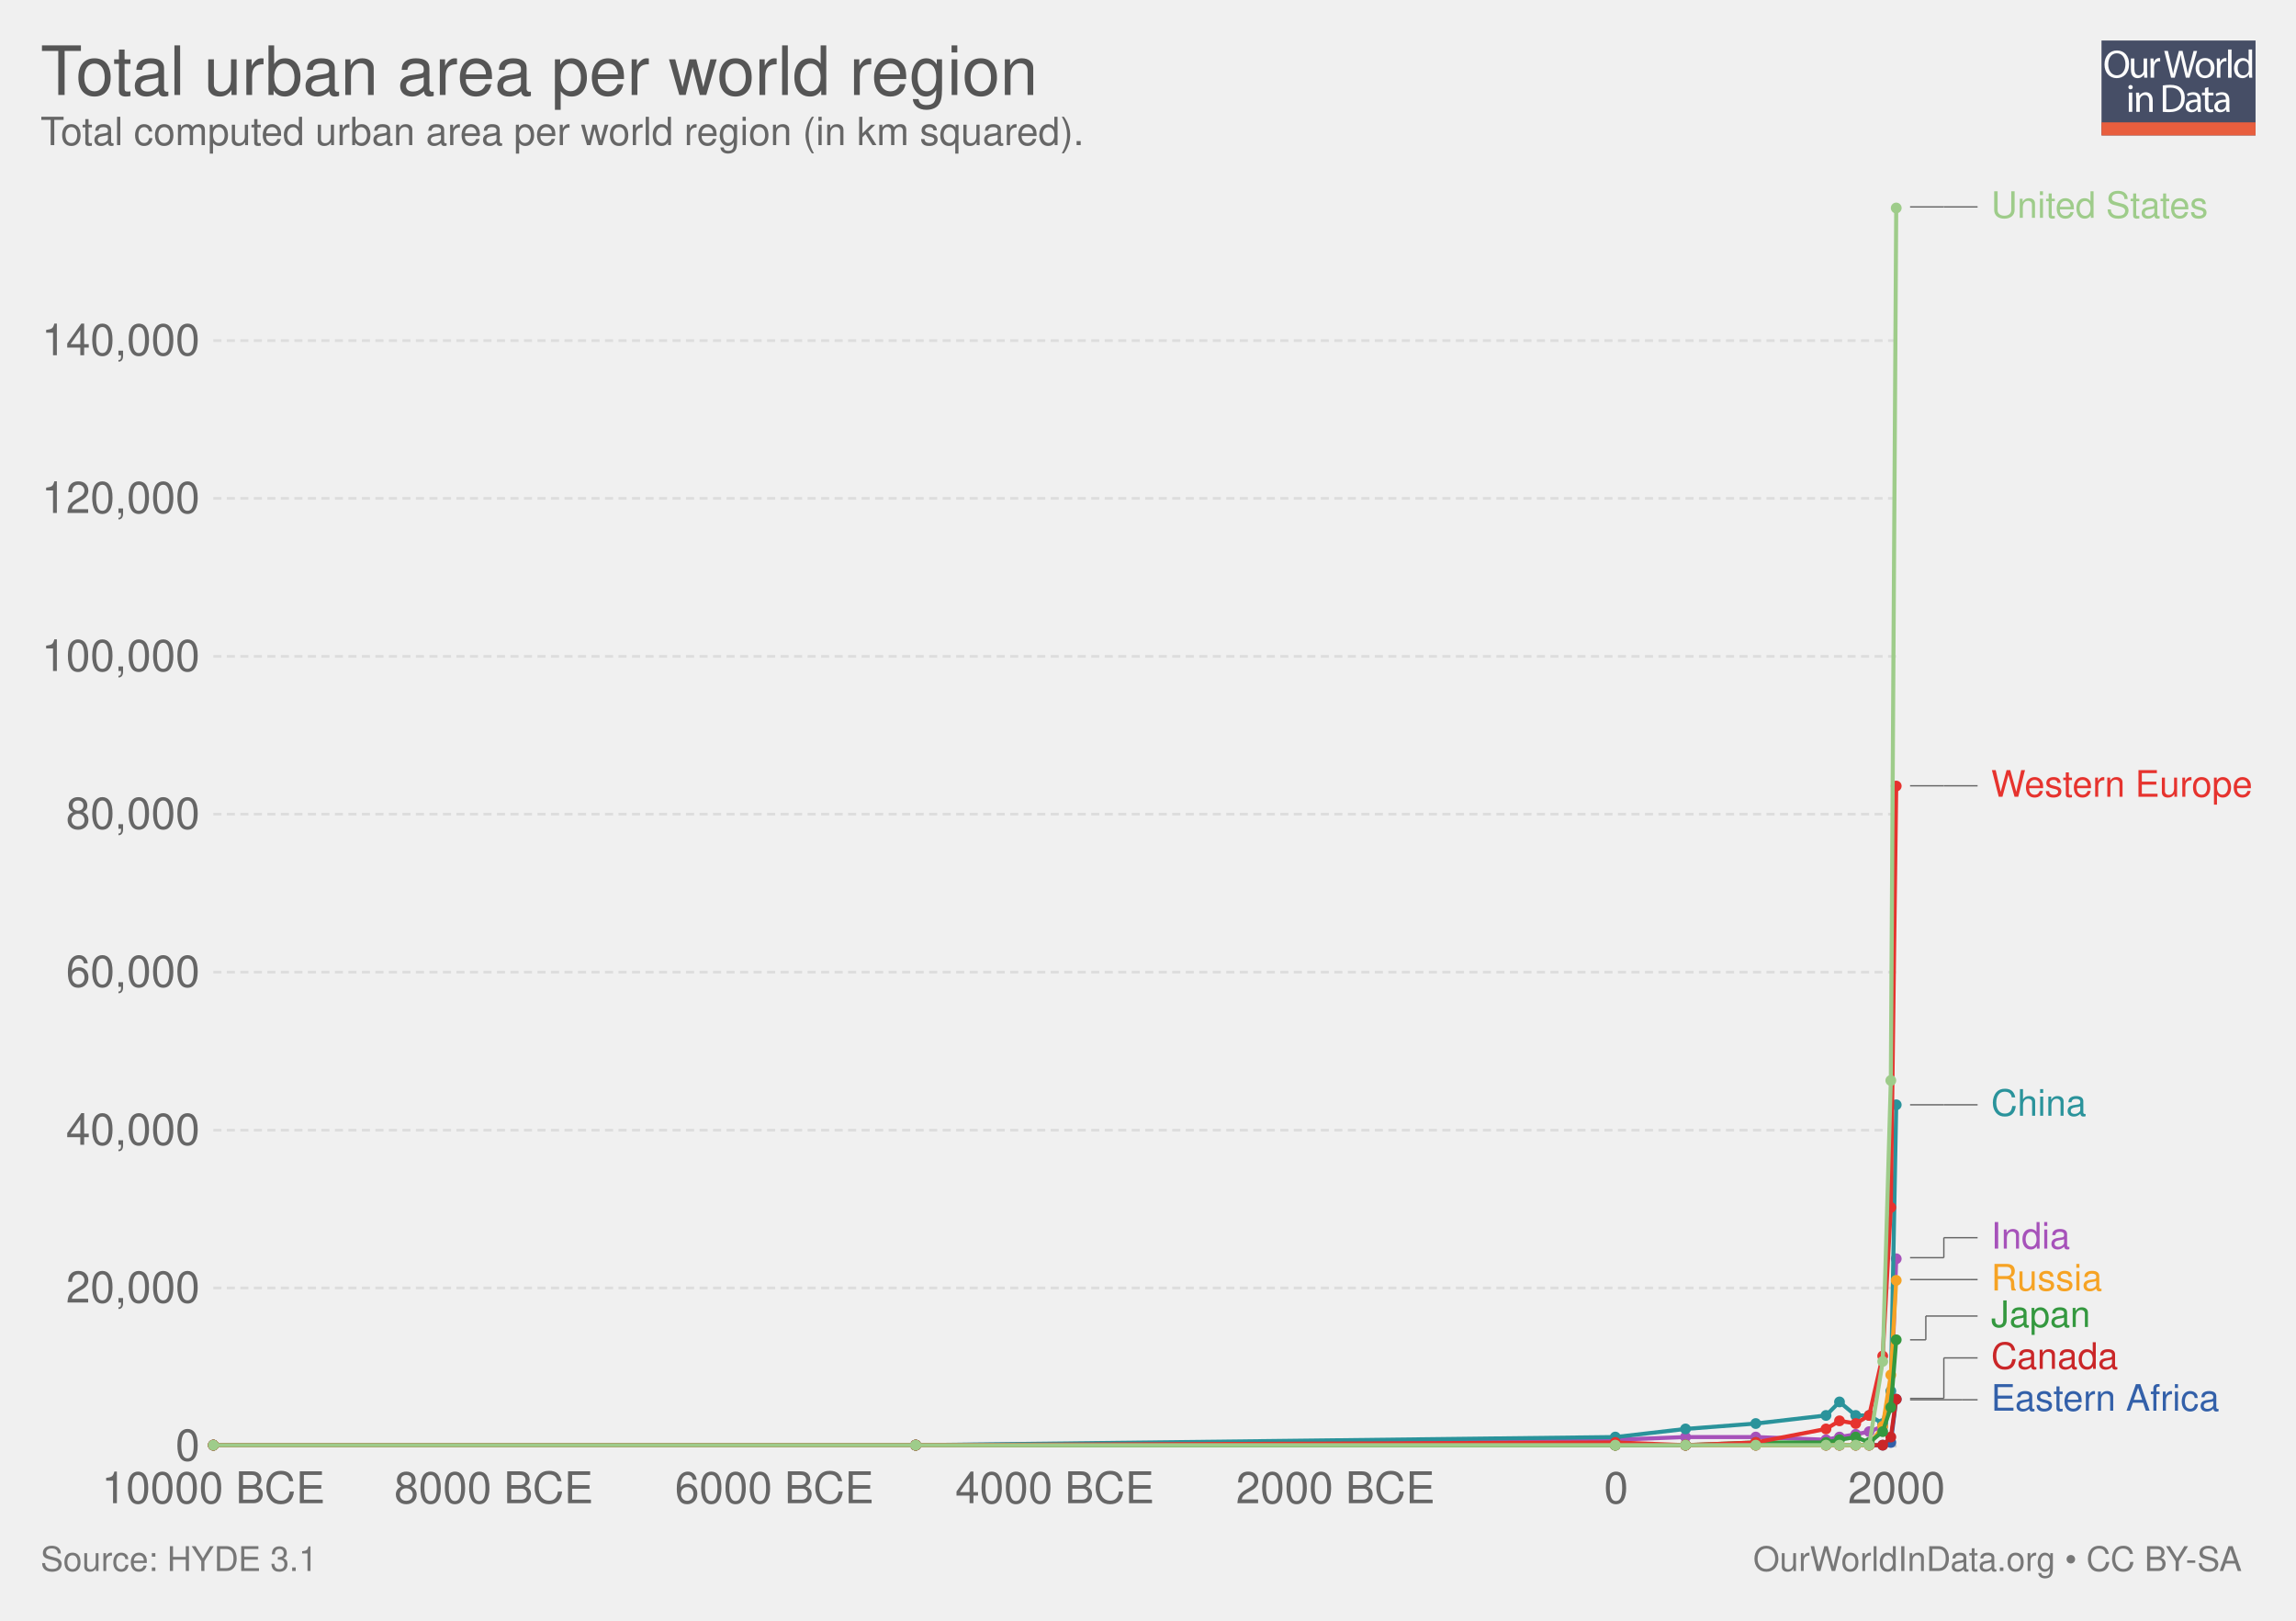
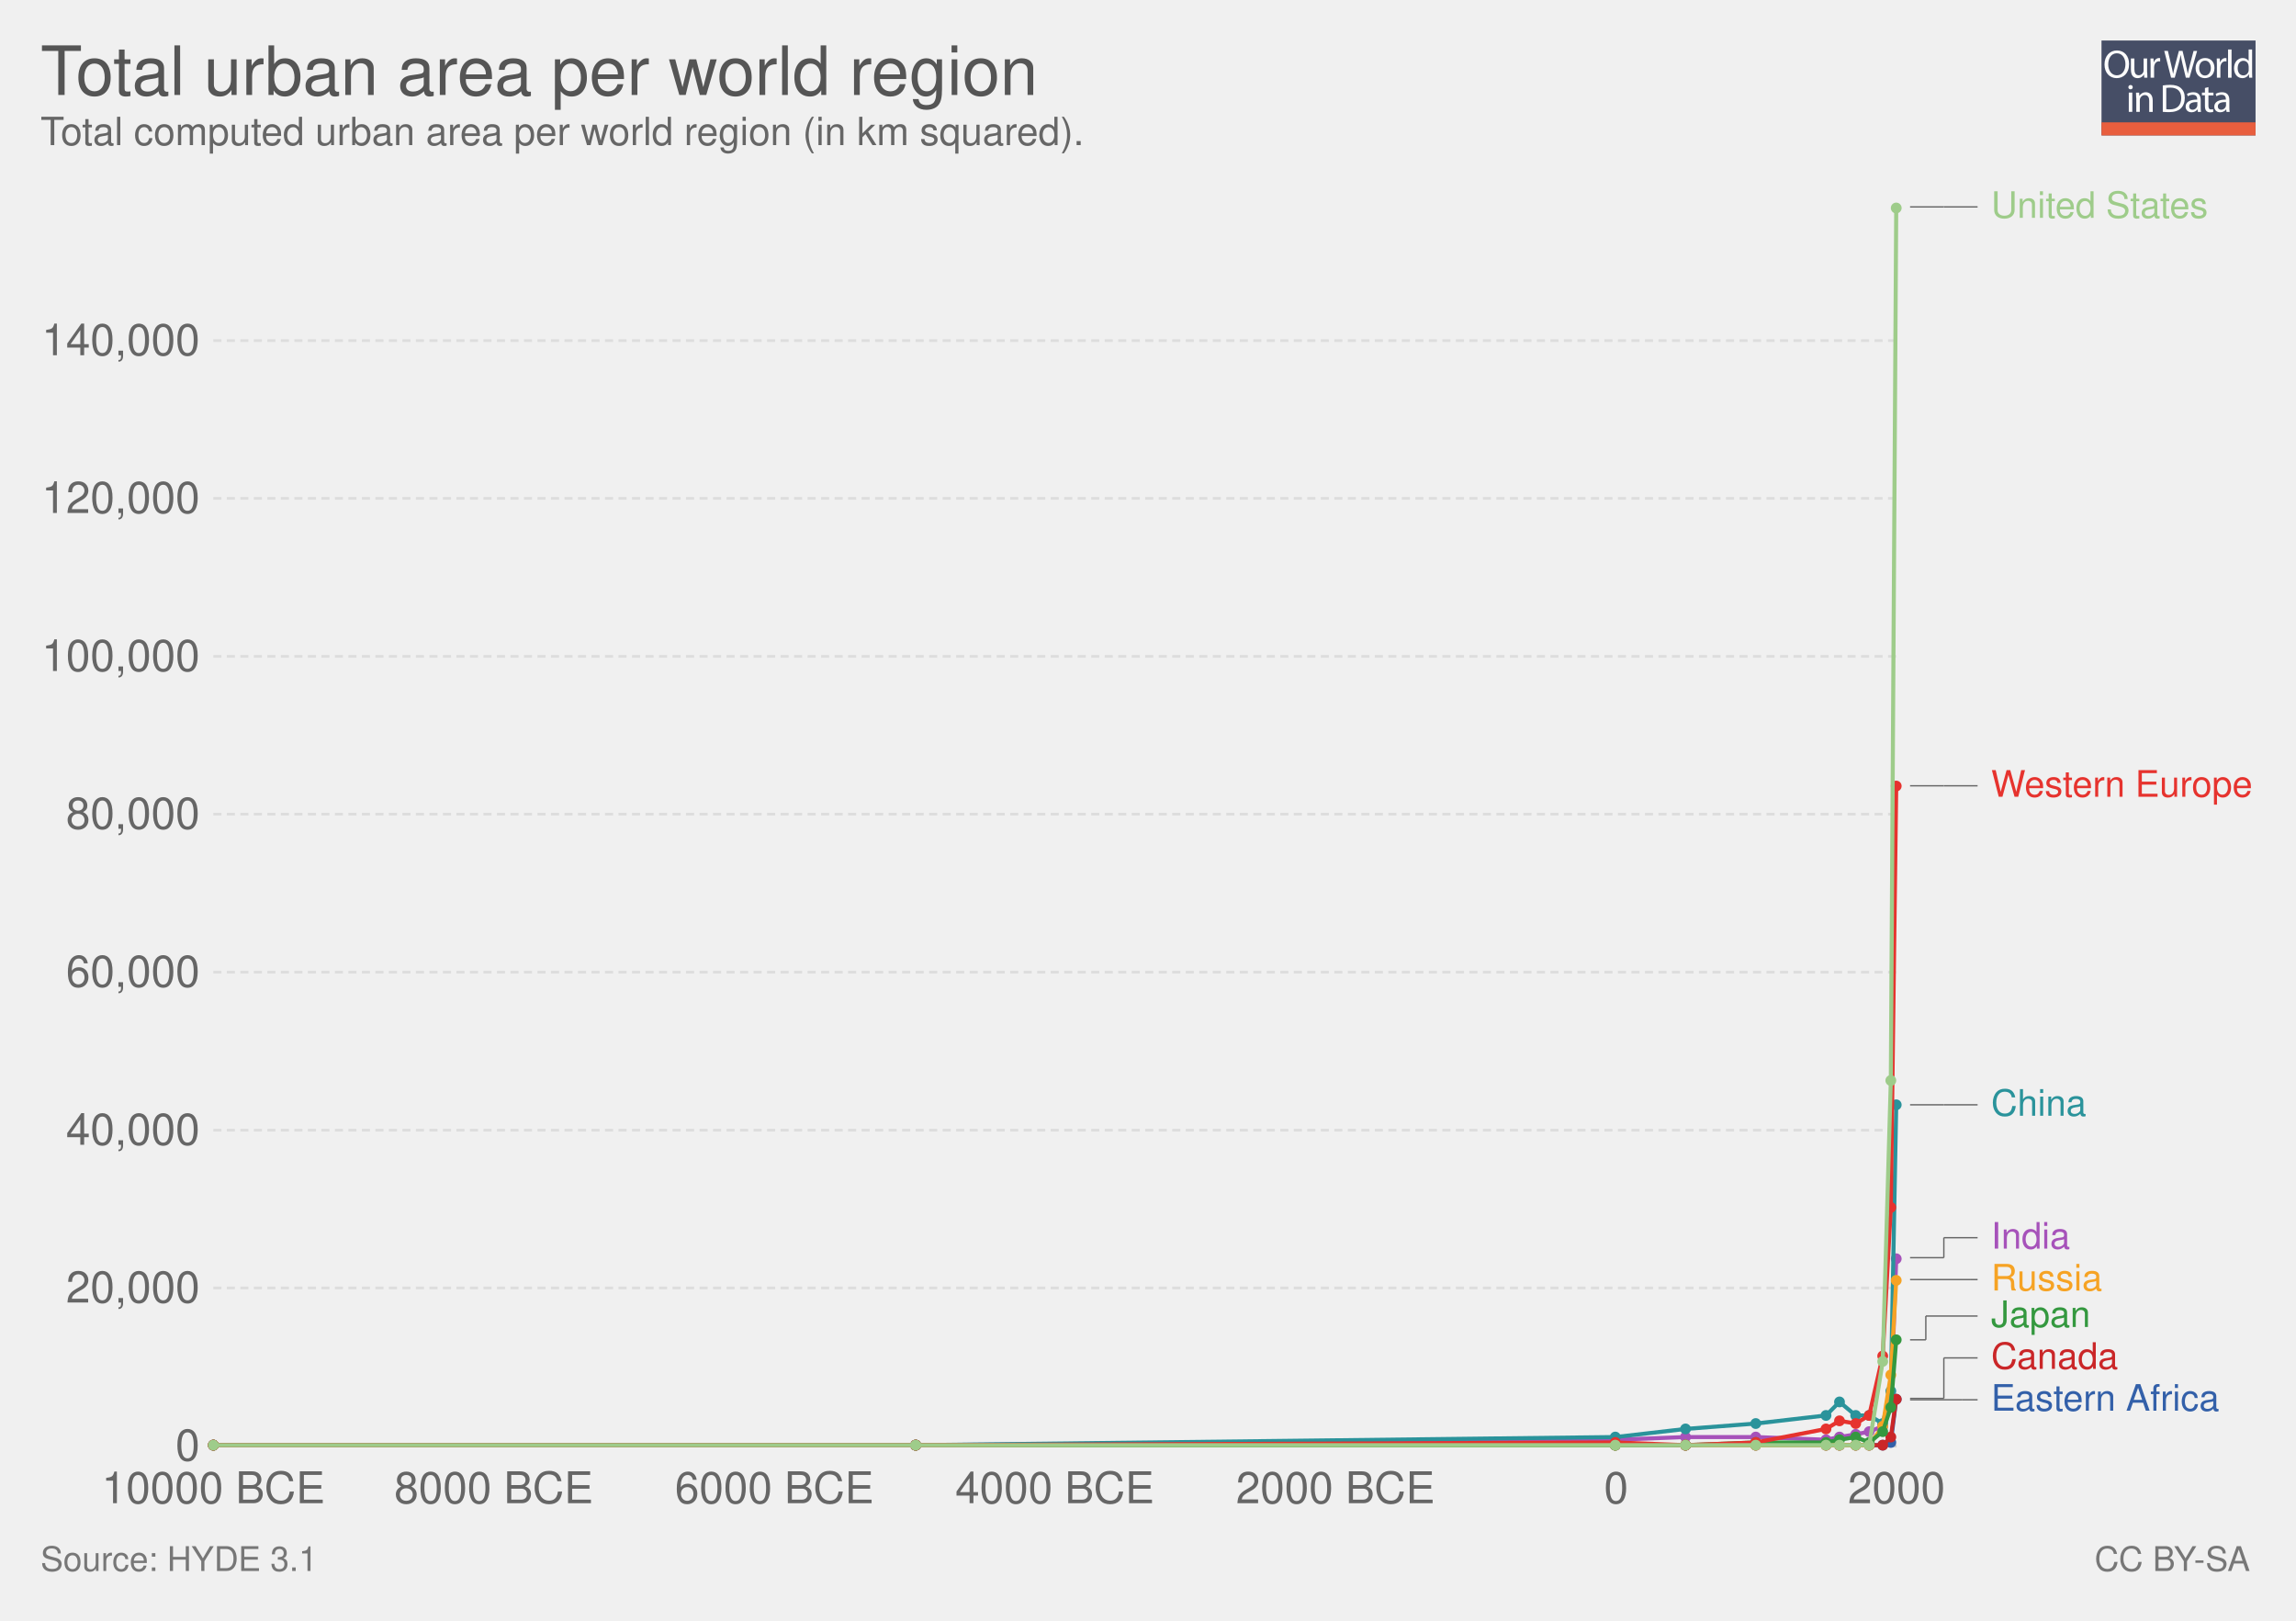
<svg xmlns="http://www.w3.org/2000/svg" xmlns:xlink="http://www.w3.org/1999/xlink" version="1.1" style="font-family: 'Helvetica Neue', Helvetica, Arial, sans-serif; font-size: 18px; background-color: white; text-rendering: optimizeLegibility; -webkit-font-smoothing: antialiased;" width="850" height="600">
  <g class="ChartTab">
    <g class="HeaderView">
      <g opacity="0.8" transform="translate(778, 15) scale(0.27)">
        <a xlink:href="https://ourworldindata.org" target="_blank">
          <g>
            <rect x="0" y="0" fill="#1B2543" width="211.2" height="130.1" />
            <rect x="0" y="112.2" fill="#E63912" width="211.2" height="17.9" />
            <g>
              <rect x="1.2" y="12.3" fill="none" width="210.2" height="99.2" />
              <path fill="#FFFFFF" d="M37.8,32.2c0,12.7-7.7,19.4-17.1,19.4c-9.7,0-16.6-7.5-16.6-18.7c0-11.7,7.3-19.3,17.1-19.3 C31.3,13.7,37.8,21.3,37.8,32.2z M9.2,32.8c0,7.9,4.3,14.9,11.8,14.9c7.5,0,11.8-6.9,11.8-15.3c0-7.3-3.8-14.9-11.8-14.9 C13.1,17.5,9.2,24.8,9.2,32.8z" />
              <path fill="#FFFFFF" d="M62.7,43.8c0,2.7,0.1,5.1,0.2,7.2h-4.3l-0.3-4.3h-0.1c-1.3,2.1-4,4.9-8.8,4.9c-4.2,0-9.1-2.3-9.1-11.6 V24.6h4.8v14.6c0,5,1.5,8.4,5.9,8.4c3.2,0,5.5-2.2,6.3-4.4c0.3-0.7,0.4-1.6,0.4-2.5V24.6h4.8V43.8z" />
              <path fill="#FFFFFF" d="M67.3,32.8c0-3.1-0.1-5.8-0.2-8.2h4.2l0.2,5.2h0.2c1.2-3.5,4.1-5.8,7.3-5.8c0.5,0,0.9,0.1,1.4,0.2v4.5 c-0.5-0.1-1-0.2-1.6-0.2c-3.4,0-5.8,2.6-6.5,6.2c-0.1,0.7-0.2,1.4-0.2,2.2V51h-4.8V32.8z" />
              <path fill="#FFFFFF" d="M95.4,51l-9.4-36.8h5l4.4,18.6c1.1,4.6,2.1,9.2,2.7,12.7h0.1c0.6-3.7,1.8-8,3-12.8l4.9-18.5h5l4.5,18.7 c1,4.4,2,8.7,2.6,12.6h0.1c0.8-4,1.8-8.1,3-12.7l4.9-18.5h4.9L120.6,51h-5L111,31.9c-1.1-4.7-1.9-8.3-2.4-12h-0.1 c-0.7,3.7-1.5,7.3-2.8,12L100.4,51H95.4z" />
              <path fill="#FFFFFF" d="M154.9,37.6c0,9.8-6.8,14-13.2,14c-7.2,0-12.7-5.2-12.7-13.6c0-8.8,5.8-14,13.1-14 C149.8,24,154.9,29.5,154.9,37.6z M133.9,37.9c0,5.8,3.3,10.1,8,10.1c4.6,0,8-4.3,8-10.3c0-4.5-2.2-10.1-7.9-10.1 C136.3,27.6,133.9,32.8,133.9,37.9z" />
              <path fill="#FFFFFF" d="M158.2,32.8c0-3.1-0.1-5.8-0.2-8.2h4.2l0.2,5.2h0.2c1.2-3.5,4.1-5.8,7.3-5.8c0.5,0,0.9,0.1,1.4,0.2v4.5 c-0.5-0.1-1-0.2-1.6-0.2c-3.4,0-5.8,2.6-6.5,6.2c-0.1,0.7-0.2,1.4-0.2,2.2V51h-4.8V32.8z" />
              <path fill="#FFFFFF" d="M173.5,12.3h4.8V51h-4.8V12.3z" />
              <path fill="#FFFFFF" d="M206.5,12.3v31.9c0,2.3,0.1,5,0.2,6.8h-4.3l-0.2-4.6H202c-1.5,2.9-4.7,5.2-9,5.2 c-6.4,0-11.3-5.4-11.3-13.4c-0.1-8.8,5.4-14.2,11.9-14.2c4,0,6.8,1.9,8,4h0.1V12.3H206.5z M201.7,35.4c0-0.6-0.1-1.4-0.2-2 c-0.7-3.1-3.3-5.6-6.9-5.6c-5,0-7.9,4.4-7.9,10.2c0,5.3,2.6,9.8,7.8,9.8c3.2,0,6.2-2.1,7.1-5.7c0.2-0.7,0.2-1.3,0.2-2.1V35.4z" />
              <path fill="#FFFFFF" d="M42.8,64c0.1,1.6-1.1,2.9-3.1,2.9c-1.7,0-2.9-1.3-2.9-2.9c0-1.7,1.3-3,3-3C41.7,61,42.8,62.3,42.8,64z M37.4,97.8V71.4h4.8v26.4H37.4z" />
              <path fill="#FFFFFF" d="M47.5,78.6c0-2.7-0.1-5-0.2-7.1h4.3l0.3,4.4h0.1c1.3-2.5,4.4-5,8.8-5c3.7,0,9.4,2.2,9.4,11.2v15.8h-4.8 V82.6c0-4.3-1.6-7.8-6.1-7.8c-3.2,0-5.6,2.2-6.5,4.9c-0.2,0.6-0.3,1.4-0.3,2.2v15.9h-4.8V78.6z" />
              <path fill="#FFFFFF" d="M84,61.6c2.9-0.4,6.3-0.8,10.1-0.8c6.8,0,11.7,1.6,14.9,4.6c3.3,3,5.2,7.3,5.2,13.2c0,6-1.9,10.9-5.3,14.3 c-3.4,3.4-9.1,5.3-16.3,5.3c-3.4,0-6.2-0.2-8.6-0.4V61.6z M88.8,94.1c1.2,0.2,3,0.3,4.8,0.3c10.2,0,15.7-5.7,15.7-15.6 c0.1-8.7-4.9-14.2-14.9-14.2c-2.5,0-4.3,0.2-5.6,0.5V94.1z" />
              <path fill="#FFFFFF" d="M132.1,97.8l-0.4-3.3h-0.2c-1.5,2.1-4.3,3.9-8.1,3.9c-5.4,0-8.1-3.8-8.1-7.6c0-6.4,5.7-9.9,15.9-9.8v-0.5 c0-2.2-0.6-6.1-6-6.1c-2.5,0-5,0.8-6.9,2l-1.1-3.2c2.2-1.4,5.4-2.3,8.7-2.3c8.1,0,10.1,5.5,10.1,10.8v9.9c0,2.3,0.1,4.5,0.4,6.3 H132.1z M131.4,84.4c-5.3-0.1-11.2,0.8-11.2,5.9c0,3.1,2.1,4.6,4.5,4.6c3.4,0,5.6-2.2,6.4-4.4c0.2-0.5,0.3-1,0.3-1.5V84.4z" />
              <path fill="#FFFFFF" d="M146.6,63.9v7.6h6.9v3.7h-6.9v14.2c0,3.3,0.9,5.1,3.6,5.1c1.3,0,2.2-0.2,2.8-0.3l0.2,3.6 c-0.9,0.4-2.4,0.7-4.3,0.7c-2.2,0-4-0.7-5.2-2c-1.4-1.4-1.9-3.8-1.9-6.9V75.1h-4.1v-3.7h4.1v-6.3L146.6,63.9z" />
              <path fill="#FFFFFF" d="M171.4,97.8l-0.4-3.3h-0.2c-1.5,2.1-4.3,3.9-8.1,3.9c-5.4,0-8.1-3.8-8.1-7.6c0-6.4,5.7-9.9,15.9-9.8v-0.5 c0-2.2-0.6-6.1-6-6.1c-2.5,0-5,0.8-6.9,2l-1.1-3.2c2.2-1.4,5.4-2.3,8.7-2.3c8.1,0,10.1,5.5,10.1,10.8v9.9c0,2.3,0.1,4.5,0.4,6.3 H171.4z M170.7,84.4c-5.3-0.1-11.2,0.8-11.2,5.9c0,3.1,2.1,4.6,4.5,4.6c3.4,0,5.6-2.2,6.4-4.4c0.2-0.5,0.3-1,0.3-1.5V84.4z" />
            </g>
          </g>
        </a>
      </g>
      <a href="https://ourworldindata.org/grapher/total-urban-area-per-world-region" target="_blank">
        <text font-size="25.20" x="15.0" y="35.2" fill="#555">
          <tspan x="15" y="35.16">Total urban area per world region</tspan>
        </text>
      </a>
      <text font-size="14.40" x="15.0" y="53.7" fill="#666">
        <tspan x="15" y="53.72">Total computed urban area per world region (in km squared). </tspan>
      </text>
    </g>
    <g class="LineChart">
      <defs>
-         <clipPath id="boundsClip-1">
+         <clipPath id="boundsClip-3">
          <rect x="68.968" y="0" width="830" height="959.8" />
        </clipPath>
      </defs>
      <g class="AxisBoxView">
        <g class="HorizontalAxis">
          <text x="79" y="556.5" fill="#666" text-anchor="middle" font-size="16.2">10000 BCE</text>
          <text x="182.8" y="556.5" fill="#666" text-anchor="middle" font-size="16.2">8000 BCE</text>
          <text x="286.7" y="556.5" fill="#666" text-anchor="middle" font-size="16.2">6000 BCE</text>
          <text x="390.5" y="556.5" fill="#666" text-anchor="middle" font-size="16.2">4000 BCE</text>
          <text x="494.4" y="556.5" fill="#666" text-anchor="middle" font-size="16.2">2000 BCE</text>
          <text x="598.3" y="556.5" fill="#666" text-anchor="middle" font-size="16.2">0</text>
          <text x="702.1" y="556.5" fill="#666" text-anchor="middle" font-size="16.2">2000</text>
        </g>
        <g class="VerticalAxis">
          <text x="73.97" y="535.3" fill="#666" dominant-baseline="middle" text-anchor="end" font-size="16.2">0</text>
          <text x="73.97" y="476.8" fill="#666" dominant-baseline="middle" text-anchor="end" font-size="16.2">20,000</text>
          <text x="73.97" y="418.4" fill="#666" dominant-baseline="middle" text-anchor="end" font-size="16.2">40,000</text>
          <text x="73.97" y="359.9" fill="#666" dominant-baseline="middle" text-anchor="end" font-size="16.2">60,000</text>
          <text x="73.97" y="301.4" fill="#666" dominant-baseline="middle" text-anchor="end" font-size="16.2">80,000</text>
          <text x="73.97" y="243" fill="#666" dominant-baseline="middle" text-anchor="end" font-size="16.2">100,000</text>
          <text x="73.97" y="184.5" fill="#666" dominant-baseline="middle" text-anchor="end" font-size="16.2">120,000</text>
          <text x="73.97" y="126.1" fill="#666" dominant-baseline="middle" text-anchor="end" font-size="16.2">140,000</text>
        </g>
        <g class="AxisGridLines">
          <line x1="78.97" y1="535.3" x2="702.13" y2="535.3" stroke="#ccc" />
          <line x1="78.97" y1="476.8" x2="702.13" y2="476.8" stroke="#ddd" stroke-dasharray="3,2" />
          <line x1="78.97" y1="418.4" x2="702.13" y2="418.4" stroke="#ddd" stroke-dasharray="3,2" />
          <line x1="78.97" y1="359.9" x2="702.13" y2="359.9" stroke="#ddd" stroke-dasharray="3,2" />
          <line x1="78.97" y1="301.4" x2="702.13" y2="301.4" stroke="#ddd" stroke-dasharray="3,2" />
          <line x1="78.97" y1="243" x2="702.13" y2="243" stroke="#ddd" stroke-dasharray="3,2" />
          <line x1="78.97" y1="184.5" x2="702.13" y2="184.5" stroke="#ddd" stroke-dasharray="3,2" />
          <line x1="78.97" y1="126.1" x2="702.13" y2="126.1" stroke="#ddd" stroke-dasharray="3,2" />
        </g>
      </g>
-       <g clip-path="url(#boundsClip-1)">
+       <g clip-path="url(#boundsClip-3)">
        <g class="HeightedLegend clickable">
          <g class="legendMark">
            <g class="indicator">
              <line x1="707.125" y1="518.2" x2="726.292" y2="518.2" stroke="#666" stroke-width="0.5" />
              <line x1="726.292" y1="518.2" x2="726.292" y2="518.2" stroke="#666" stroke-width="0.5" />
              <line x1="726.292" y1="518.2" x2="732.125" y2="518.2" stroke="#666" stroke-width="0.5" />
            </g>
            <rect x="702.125" y="511.45" width="120.05" height="13.5" fill="#fff" opacity="0" />
            <text font-size="13.50" x="737.1" y="522.3" fill="#3360a9">
              <tspan x="737.125" y="522.25">Eastern Africa</tspan>
            </text>
          </g>
          <g class="legendMark">
            <g class="indicator">
              <line x1="707.125" y1="517.7" x2="719.625" y2="517.7" stroke="#666" stroke-width="0.5" />
              <line x1="719.625" y1="517.7" x2="719.625" y2="502.7" stroke="#666" stroke-width="0.5" />
              <line x1="719.625" y1="502.7" x2="732.125" y2="502.7" stroke="#666" stroke-width="0.5" />
            </g>
            <rect x="702.125" y="495.95" width="82.52" height="13.5" fill="#fff" opacity="0" />
            <text font-size="13.50" x="737.1" y="506.8" fill="#ca2628">
              <tspan x="737.125" y="506.75">Canada</tspan>
            </text>
          </g>
          <g class="legendMark">
            <g class="indicator">
              <line x1="707.125" y1="496" x2="712.958" y2="496" stroke="#666" stroke-width="0.5" />
              <line x1="712.958" y1="496" x2="712.958" y2="487.2" stroke="#666" stroke-width="0.5" />
              <line x1="712.958" y1="487.2" x2="732.125" y2="487.2" stroke="#666" stroke-width="0.5" />
            </g>
            <rect x="702.125" y="480.45" width="71.99" height="13.5" fill="#fff" opacity="0" />
            <text font-size="13.50" x="737.1" y="491.3" fill="#34983f">
              <tspan x="737.125" y="491.25">Japan</tspan>
            </text>
          </g>
          <g class="legendMark">
            <g class="indicator">
              <line x1="707.125" y1="473.7" x2="729.625" y2="473.7" stroke="#666" stroke-width="0.5" />
              <line x1="729.625" y1="473.7" x2="729.625" y2="473.7" stroke="#666" stroke-width="0.5" />
              <line x1="729.625" y1="473.7" x2="732.125" y2="473.7" stroke="#666" stroke-width="0.5" />
            </g>
            <rect x="702.125" y="466.95" width="76.31" height="13.5" fill="#fff" opacity="0" />
            <text font-size="13.50" x="737.1" y="477.8" fill="#f6a324">
              <tspan x="737.125" y="477.75">Russia</tspan>
            </text>
          </g>
          <g class="legendMark">
            <g class="indicator">
              <line x1="707.125" y1="465.6" x2="719.625" y2="465.6" stroke="#666" stroke-width="0.5" />
              <line x1="719.625" y1="465.6" x2="719.625" y2="458.2" stroke="#666" stroke-width="0.5" />
              <line x1="719.625" y1="458.2" x2="732.125" y2="458.2" stroke="#666" stroke-width="0.5" />
            </g>
            <rect x="702.125" y="451.45" width="64.43" height="13.5" fill="#fff" opacity="0" />
            <text font-size="13.50" x="737.1" y="462.3" fill="#a652ba">
              <tspan x="737.125" y="462.25">India</tspan>
            </text>
          </g>
          <g class="legendMark">
            <g class="indicator">
              <line x1="707.125" y1="409" x2="719.625" y2="409" stroke="#666" stroke-width="0.5" />
              <line x1="719.625" y1="409" x2="719.625" y2="409" stroke="#666" stroke-width="0.5" />
              <line x1="719.625" y1="409" x2="732.125" y2="409" stroke="#666" stroke-width="0.5" />
            </g>
            <rect x="702.125" y="402.25" width="70.37" height="13.5" fill="#fff" opacity="0" />
            <text font-size="13.50" x="737.1" y="413.1" fill="#2a939b">
              <tspan x="737.125" y="413.05">China</tspan>
            </text>
          </g>
          <g class="legendMark">
            <g class="indicator">
              <line x1="707.125" y1="290.9" x2="719.625" y2="290.9" stroke="#666" stroke-width="0.5" />
              <line x1="719.625" y1="290.9" x2="719.625" y2="290.9" stroke="#666" stroke-width="0.5" />
              <line x1="719.625" y1="290.9" x2="732.125" y2="290.9" stroke="#666" stroke-width="0.5" />
            </g>
            <rect x="702.125" y="284.15" width="132.875" height="13.5" fill="#fff" opacity="0" />
            <text font-size="13.50" x="737.1" y="294.9" fill="#e6332e">
              <tspan x="737.125" y="294.95">Western Europe</tspan>
            </text>
          </g>
          <g class="legendMark">
            <g class="indicator">
              <line x1="707.125" y1="76.6" x2="719.625" y2="76.6" stroke="#666" stroke-width="0.5" />
              <line x1="719.625" y1="76.6" x2="719.625" y2="76.6" stroke="#666" stroke-width="0.5" />
              <line x1="719.625" y1="76.6" x2="732.125" y2="76.6" stroke="#666" stroke-width="0.5" />
            </g>
            <rect x="702.125" y="69.85" width="116.405" height="13.5" fill="#fff" opacity="0" />
            <text font-size="13.50" x="737.1" y="80.6" fill="#9ecc8a">
              <tspan x="737.125" y="80.65">United States</tspan>
            </text>
          </g>
        </g>
        <g class="Lines">
          <rect x="79" y="77" width="623" height="459" fill="rgba(255,255,255,0)" opacity="0" />
          <g class="key-India_0">
            <path stroke="#a652ba" stroke-linecap="round" d="M79 535L339 535L598 533L624 532L650 532L676 533L681 532L687 531L692 530L697 528L700 521L702 466" fill="none" stroke-width="1.5" />
            <g fill="#a652ba">
              <circle cx="79" cy="535" r="2" />
              <circle cx="339" cy="535" r="2" />
              <circle cx="598" cy="533" r="2" />
              <circle cx="624" cy="532" r="2" />
              <circle cx="650" cy="532" r="2" />
              <circle cx="676" cy="533" r="2" />
              <circle cx="681" cy="532" r="2" />
              <circle cx="687" cy="531" r="2" />
              <circle cx="692" cy="530" r="2" />
              <circle cx="697" cy="528" r="2" />
              <circle cx="700" cy="521" r="2" />
              <circle cx="702" cy="466" r="2" />
            </g>
          </g>
          <g class="key-Eastern-Africa_0">
            <path stroke="#3360a9" stroke-linecap="round" d="M79 535L339 535L598 535L624 535L650 535L676 535L681 535L687 535L692 535L697 535L700 534L702 518" fill="none" stroke-width="1.5" />
            <g fill="#3360a9">
              <circle cx="79" cy="535" r="2" />
              <circle cx="339" cy="535" r="2" />
              <circle cx="598" cy="535" r="2" />
              <circle cx="624" cy="535" r="2" />
              <circle cx="650" cy="535" r="2" />
              <circle cx="676" cy="535" r="2" />
              <circle cx="681" cy="535" r="2" />
              <circle cx="687" cy="535" r="2" />
              <circle cx="692" cy="535" r="2" />
              <circle cx="697" cy="535" r="2" />
              <circle cx="700" cy="534" r="2" />
              <circle cx="702" cy="518" r="2" />
            </g>
          </g>
          <g class="key-China_0">
            <path stroke="#2a939b" stroke-linecap="round" d="M79 535L339 535L598 532L624 529L650 527L676 524L681 519L687 524L692 524L697 527L700 515L702 409" fill="none" stroke-width="1.5" />
            <g fill="#2a939b">
              <circle cx="79" cy="535" r="2" />
              <circle cx="339" cy="535" r="2" />
              <circle cx="598" cy="532" r="2" />
              <circle cx="624" cy="529" r="2" />
              <circle cx="650" cy="527" r="2" />
              <circle cx="676" cy="524" r="2" />
              <circle cx="681" cy="519" r="2" />
              <circle cx="687" cy="524" r="2" />
              <circle cx="692" cy="524" r="2" />
              <circle cx="697" cy="527" r="2" />
              <circle cx="700" cy="515" r="2" />
              <circle cx="702" cy="409" r="2" />
            </g>
          </g>
          <g class="key-Canada_0">
            <path stroke="#ca2628" stroke-linecap="round" d="M79 535L339 535L598 535L624 535L650 535L676 535L681 535L687 535L692 535L697 535L700 532L702 518" fill="none" stroke-width="1.5" />
            <g fill="#ca2628">
              <circle cx="79" cy="535" r="2" />
              <circle cx="339" cy="535" r="2" />
              <circle cx="598" cy="535" r="2" />
              <circle cx="624" cy="535" r="2" />
              <circle cx="650" cy="535" r="2" />
              <circle cx="676" cy="535" r="2" />
              <circle cx="681" cy="535" r="2" />
              <circle cx="687" cy="535" r="2" />
              <circle cx="692" cy="535" r="2" />
              <circle cx="697" cy="535" r="2" />
              <circle cx="700" cy="532" r="2" />
              <circle cx="702" cy="518" r="2" />
            </g>
          </g>
          <g class="key-Russia_0">
            <path stroke="#f6a324" stroke-linecap="round" d="M79 535L339 535L598 535L624 535L650 535L676 535L681 535L687 535L692 535L697 528L700 509L702 474" fill="none" stroke-width="1.5" />
            <g fill="#f6a324">
              <circle cx="79" cy="535" r="2" />
              <circle cx="339" cy="535" r="2" />
              <circle cx="598" cy="535" r="2" />
              <circle cx="624" cy="535" r="2" />
              <circle cx="650" cy="535" r="2" />
              <circle cx="676" cy="535" r="2" />
              <circle cx="681" cy="535" r="2" />
              <circle cx="687" cy="535" r="2" />
              <circle cx="692" cy="535" r="2" />
              <circle cx="697" cy="528" r="2" />
              <circle cx="700" cy="509" r="2" />
              <circle cx="702" cy="474" r="2" />
            </g>
          </g>
          <g class="key-Japan_0">
            <path stroke="#34983f" stroke-linecap="round" d="M79 535L339 535L598 535L624 535L650 534L676 534L681 533L687 532L692 534L697 530L700 521L702 496" fill="none" stroke-width="1.5" />
            <g fill="#34983f">
              <circle cx="79" cy="535" r="2" />
              <circle cx="339" cy="535" r="2" />
              <circle cx="598" cy="535" r="2" />
              <circle cx="624" cy="535" r="2" />
              <circle cx="650" cy="534" r="2" />
              <circle cx="676" cy="534" r="2" />
              <circle cx="681" cy="533" r="2" />
              <circle cx="687" cy="532" r="2" />
              <circle cx="692" cy="534" r="2" />
              <circle cx="697" cy="530" r="2" />
              <circle cx="700" cy="521" r="2" />
              <circle cx="702" cy="496" r="2" />
            </g>
          </g>
          <g class="key-Western-Europe_0">
            <path stroke="#e6332e" stroke-linecap="round" d="M79 535L339 535L598 534L624 535L650 534L676 529L681 526L687 527L692 524L697 502L700 447L702 291" fill="none" stroke-width="1.5" />
            <g fill="#e6332e">
              <circle cx="79" cy="535" r="2" />
              <circle cx="339" cy="535" r="2" />
              <circle cx="598" cy="534" r="2" />
              <circle cx="624" cy="535" r="2" />
              <circle cx="650" cy="534" r="2" />
              <circle cx="676" cy="529" r="2" />
              <circle cx="681" cy="526" r="2" />
              <circle cx="687" cy="527" r="2" />
              <circle cx="692" cy="524" r="2" />
              <circle cx="697" cy="502" r="2" />
              <circle cx="700" cy="447" r="2" />
              <circle cx="702" cy="291" r="2" />
            </g>
          </g>
          <g class="key-United-States_0">
            <path stroke="#9ecc8a" stroke-linecap="round" d="M79 535L339 535L598 535L624 535L650 535L676 535L681 535L687 535L692 535L697 504L700 400L702 77" fill="none" stroke-width="1.5" />
            <g fill="#9ecc8a">
              <circle cx="79" cy="535" r="2" />
              <circle cx="339" cy="535" r="2" />
              <circle cx="598" cy="535" r="2" />
              <circle cx="624" cy="535" r="2" />
              <circle cx="650" cy="535" r="2" />
              <circle cx="676" cy="535" r="2" />
              <circle cx="681" cy="535" r="2" />
              <circle cx="687" cy="535" r="2" />
              <circle cx="692" cy="535" r="2" />
              <circle cx="697" cy="504" r="2" />
              <circle cx="700" cy="400" r="2" />
              <circle cx="702" cy="77" r="2" />
            </g>
          </g>
        </g>
      </g>
    </g>
    <g style="fill: #777;" class="SourcesFooter">
      <g style="fill: #777;" class="clickable">
        <text font-size="12.60" x="15.0" y="581.6">
          <tspan x="15" y="581.58">Source: HYDE 3.1</tspan>
        </text>
      </g>
-       <text font-size="12.60" x="649.0" y="581.6">
-         <tspan x="649.024" y="581.58">
-           <a target="_blank" style="fill: #777;" href="https://ourworldindata.org">OurWorldInData.org</a> • <a style="fill: #777;" href="http://creativecommons.org/licenses/by-sa/4.0/deed.en_US" target="_blank">CC BY-SA</a>
+       <text font-size="12.60" x="775.4" y="581.6">
+         <tspan x="775.402" y="581.58">
+           <a style="fill: #777;" class="cclogo" href="http://creativecommons.org/licenses/by-sa/4.0/deed.en_US" target="_blank">CC BY-SA</a>
        </tspan>
      </text>
    </g>
  </g>
</svg>
